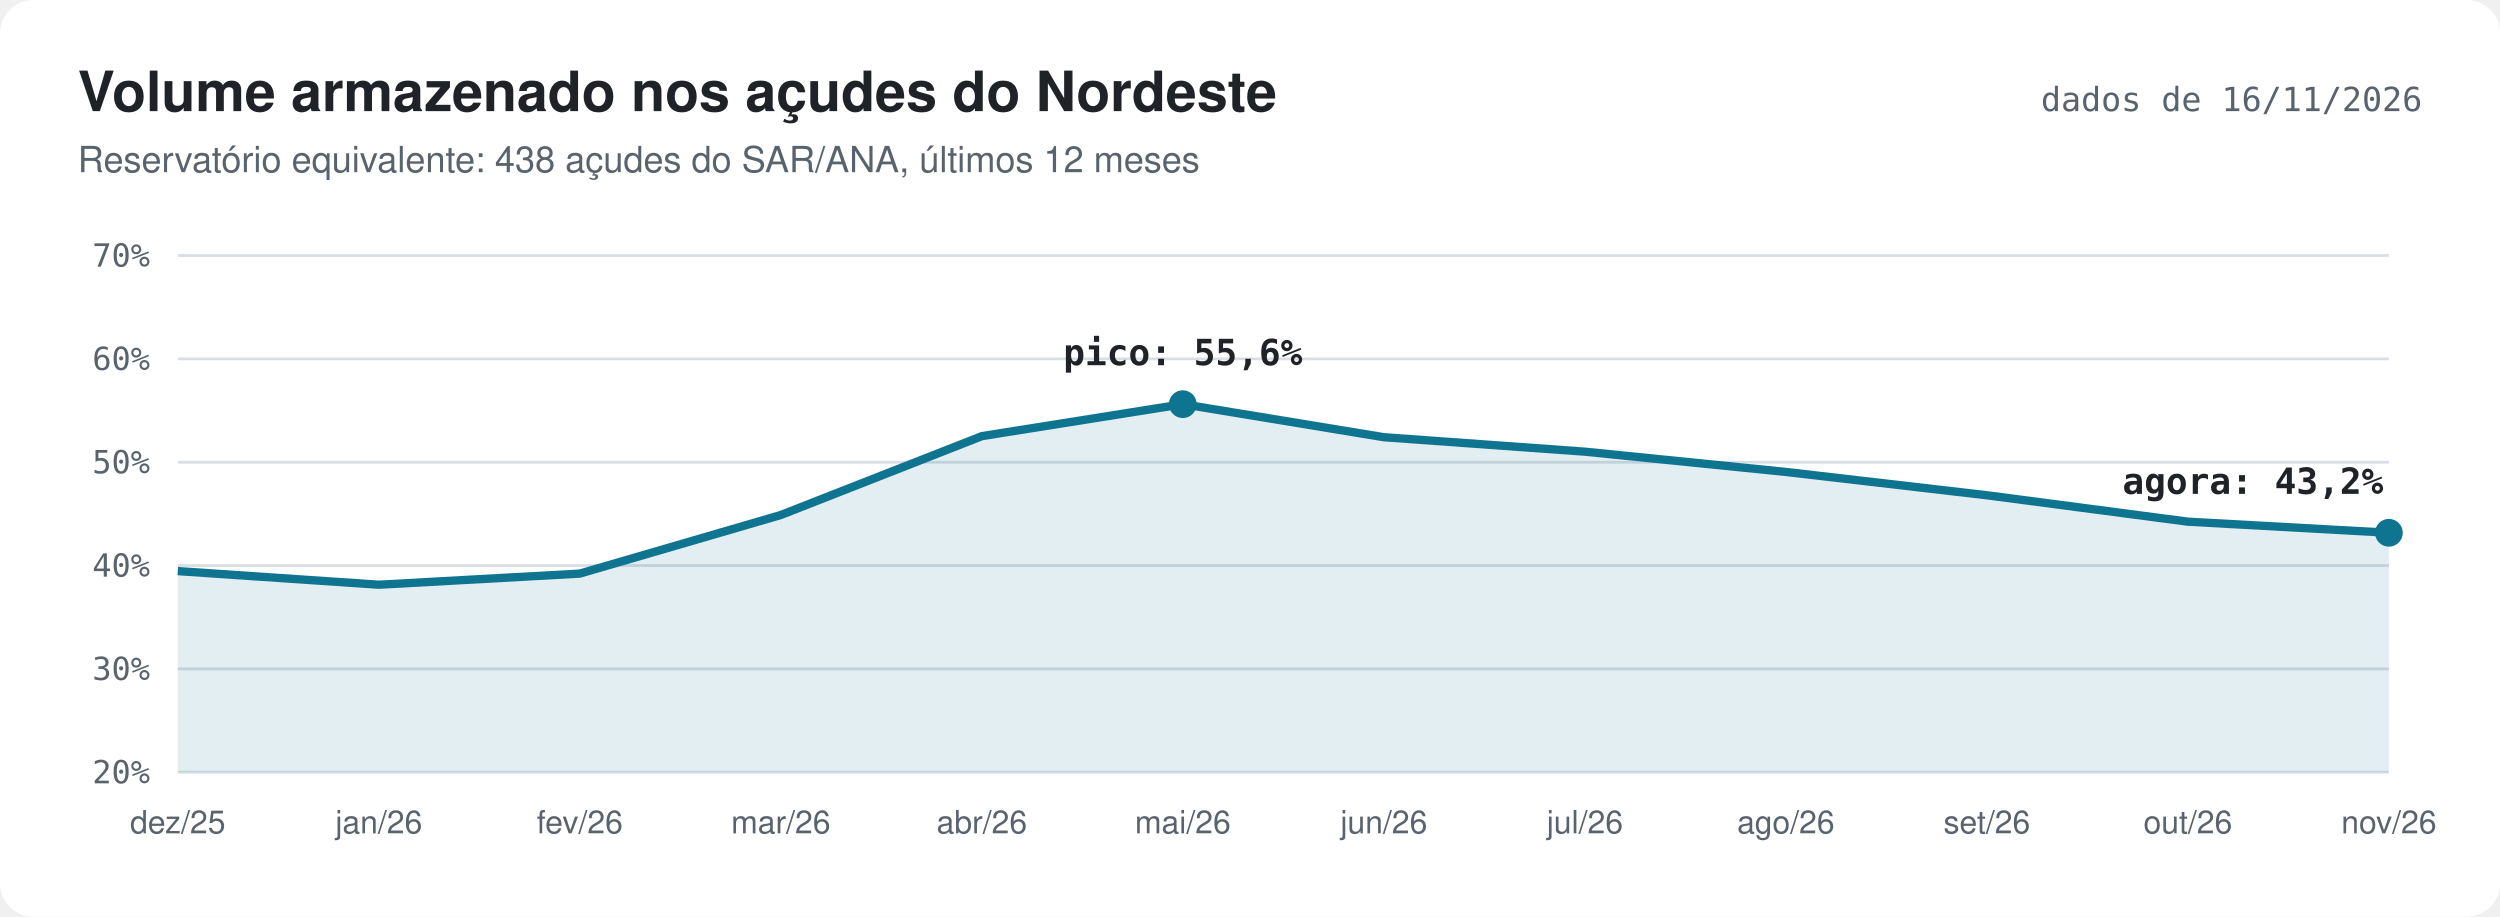
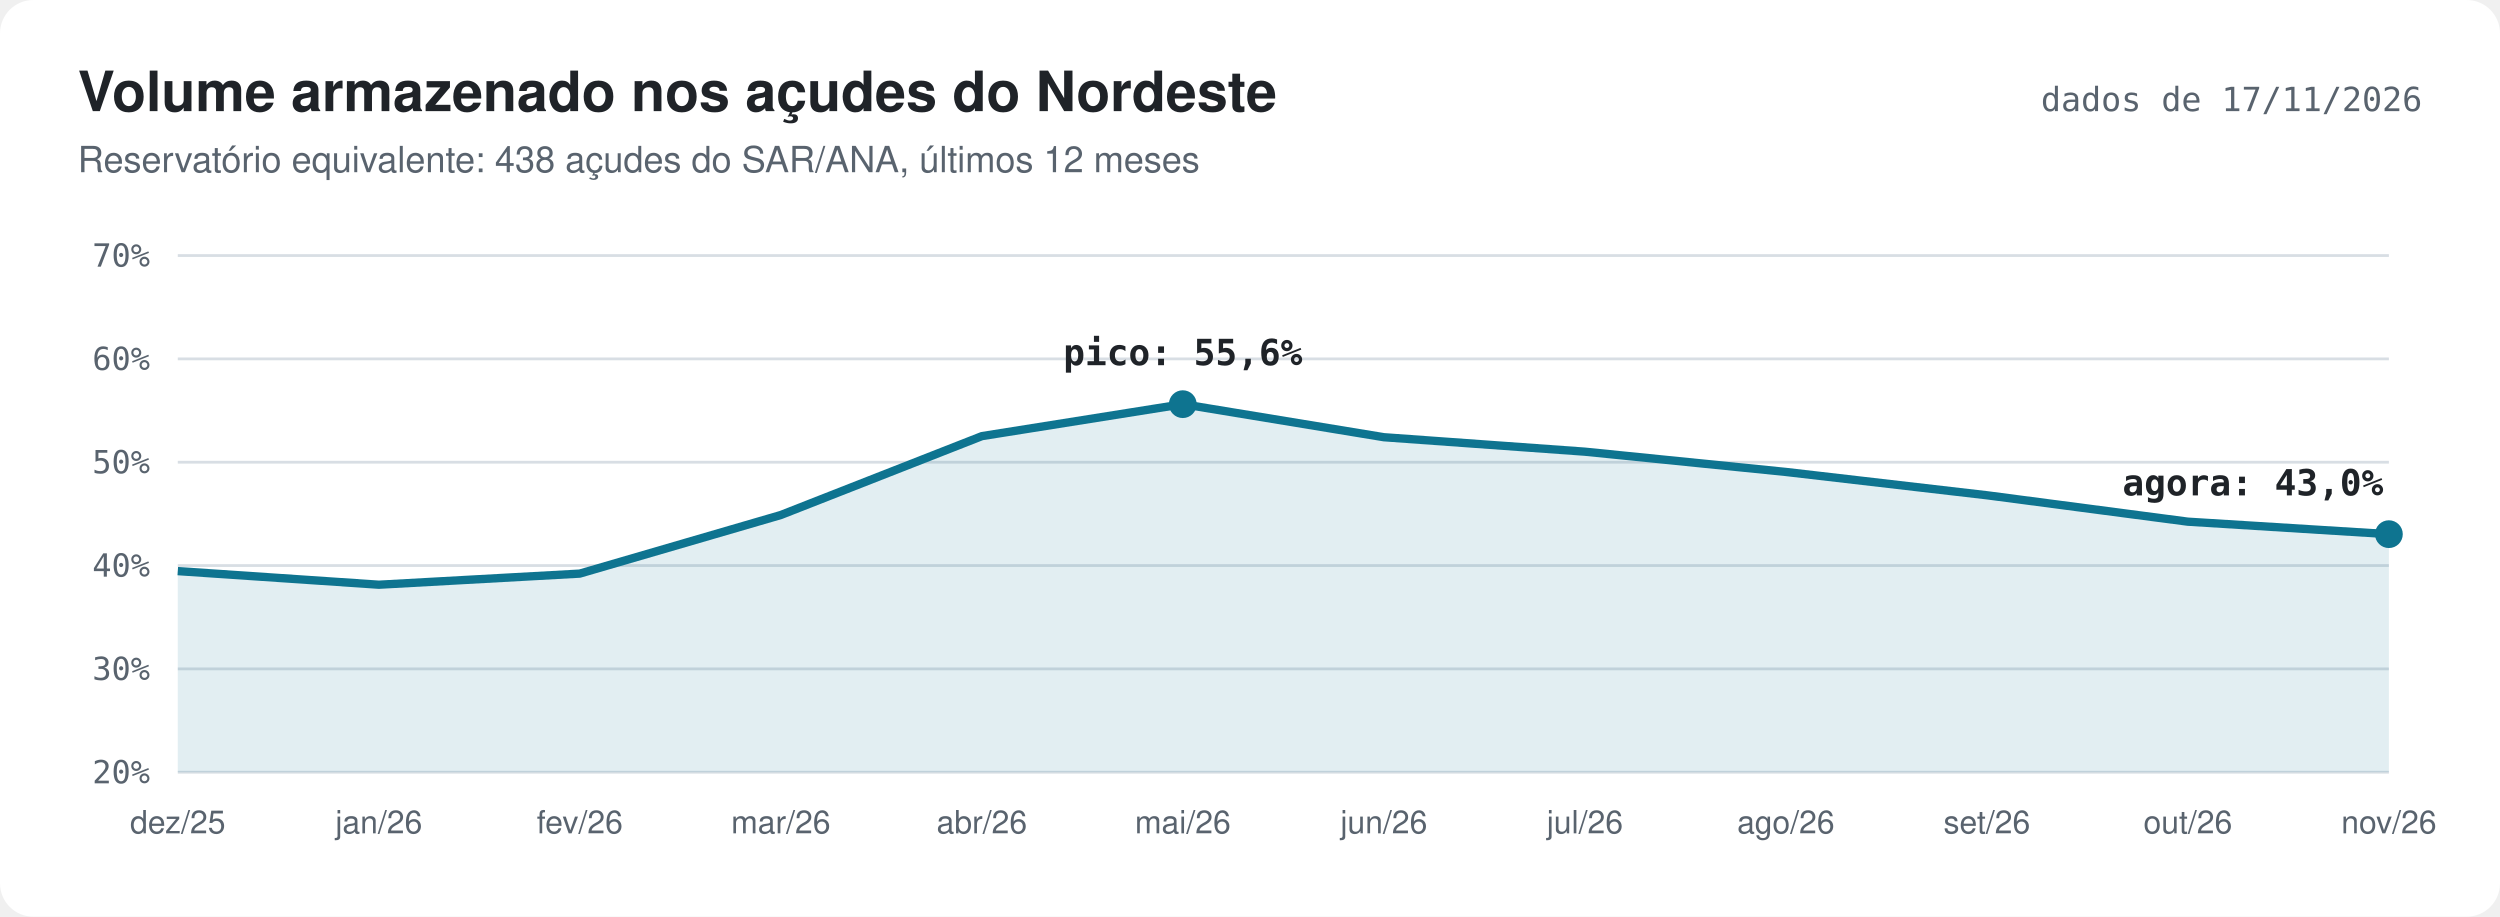
<svg xmlns="http://www.w3.org/2000/svg" width="900" height="330" viewBox="0 0 900 330" role="img" aria-label="Evolução do volume armazenado no Nordeste">
  <style>
  .bg{fill:#ffffff} .card{fill:#f6f8fa;stroke:#d0d7de} .fg{fill:#1f2328} .mu{fill:#59636e}
  .grid{stroke:#d8dee4} .axis{stroke:#8c959f} .acc{fill:#0e7490} .accs{stroke:#0e7490} .area{fill:#0e7490;fill-opacity:.12}
  .crit{fill:#dc2626} .alert{fill:#d97706} .ok{fill:#16a34a} .nd{fill:#8c959f}
  .s0{fill:#f5e050} .s1{fill:#fcc55a} .s2{fill:#f59e0b} .s3{fill:#dc2626} .s4{fill:#7f1d1d} .track{fill:#eaeef2}
  text{font-family:-apple-system,BlinkMacSystemFont,'Segoe UI',Helvetica,Arial,sans-serif} .num{font-family:ui-monospace,SFMono-Regular,'SF Mono',Menlo,Consolas,monospace;font-variant-numeric:tabular-nums}
  @media (prefers-color-scheme: dark){
    .bg{fill:#0d1117} .card{fill:#161b22;stroke:#30363d} .fg{fill:#e6edf3} .mu{fill:#8d96a0}
    .grid{stroke:#21262d} .axis{stroke:#484f58} .acc{fill:#4fc3d9} .accs{stroke:#4fc3d9} .area{fill:#4fc3d9;fill-opacity:.15}
    .crit{fill:#f85149} .alert{fill:#f0a020} .ok{fill:#3fb950} .nd{fill:#6e7681} .track{fill:#21262d}
  }
</style>
  <rect class="bg" width="900" height="330" rx="12" />
  <text x="28" y="40" class="fg" font-size="20" font-weight="700" text-anchor="start">Volume armazenado nos açudes do Nordeste</text>
  <text x="28" y="62" class="mu" font-size="13" font-weight="400" text-anchor="start">Reservatório equivalente: 438 açudes do SAR/ANA, últimos 12 meses</text>
-   <text x="872" y="40" class="mu num" font-size="12" font-weight="400" text-anchor="end">dados de 16/11/2026</text>
+   <text x="872" y="40" class="mu num" font-size="12" font-weight="400" text-anchor="end">dados de 17/11/2026</text>
  <line class="grid" x1="64" x2="860" y1="278.0" y2="278.0" />
  <text x="54" y="282.0" class="mu num" font-size="11.5" font-weight="400" text-anchor="end">20%</text>
  <line class="grid" x1="64" x2="860" y1="240.8" y2="240.8" />
  <text x="54" y="244.8" class="mu num" font-size="11.5" font-weight="400" text-anchor="end">30%</text>
  <line class="grid" x1="64" x2="860" y1="203.6" y2="203.6" />
  <text x="54" y="207.6" class="mu num" font-size="11.5" font-weight="400" text-anchor="end">40%</text>
  <line class="grid" x1="64" x2="860" y1="166.4" y2="166.4" />
  <text x="54" y="170.4" class="mu num" font-size="11.5" font-weight="400" text-anchor="end">50%</text>
  <line class="grid" x1="64" x2="860" y1="129.2" y2="129.2" />
  <text x="54" y="133.2" class="mu num" font-size="11.5" font-weight="400" text-anchor="end">60%</text>
  <line class="grid" x1="64" x2="860" y1="92.0" y2="92.0" />
  <text x="54" y="96.0" class="mu num" font-size="11.5" font-weight="400" text-anchor="end">70%</text>
-   <polygon class="area" points="64.0,278 64.0,205.6 136.4,210.5 208.7,206.5 281.1,185.4 353.5,157.0 425.8,145.5 498.2,157.4 570.5,162.6 642.9,169.9 715.3,178.3 787.6,187.8 860.0,191.8 860.0,278" />
-   <polyline class="accs" fill="none" stroke-width="3" stroke-linejoin="round" points="64.0,205.6 136.4,210.5 208.7,206.5 281.1,185.4 353.5,157.0 425.8,145.5 498.2,157.4 570.5,162.6 642.9,169.9 715.3,178.3 787.6,187.8 860.0,191.8" />
+   <polygon class="area" points="64.0,278 64.0,205.6 136.4,210.5 208.7,206.5 281.1,185.4 353.5,157.0 425.8,145.5 498.2,157.4 570.5,162.6 642.9,169.9 715.3,178.3 787.6,187.8 860.0,192.3 860.0,278" />
+   <polyline class="accs" fill="none" stroke-width="3" stroke-linejoin="round" points="64.0,205.6 136.4,210.5 208.7,206.5 281.1,185.4 353.5,157.0 425.8,145.5 498.2,157.4 570.5,162.6 642.9,169.9 715.3,178.3 787.6,187.8 860.0,192.3" />
  <text x="64.0" y="300" class="mu" font-size="11.5" font-weight="400" text-anchor="middle">dez/25</text>
  <text x="136.364" y="300" class="mu" font-size="11.5" font-weight="400" text-anchor="middle">jan/26</text>
  <text x="208.727" y="300" class="mu" font-size="11.5" font-weight="400" text-anchor="middle">fev/26</text>
  <text x="281.091" y="300" class="mu" font-size="11.5" font-weight="400" text-anchor="middle">mar/26</text>
  <text x="353.455" y="300" class="mu" font-size="11.5" font-weight="400" text-anchor="middle">abr/26</text>
  <text x="425.818" y="300" class="mu" font-size="11.5" font-weight="400" text-anchor="middle">mai/26</text>
  <text x="498.182" y="300" class="mu" font-size="11.5" font-weight="400" text-anchor="middle">jun/26</text>
  <text x="570.545" y="300" class="mu" font-size="11.5" font-weight="400" text-anchor="middle">jul/26</text>
  <text x="642.909" y="300" class="mu" font-size="11.5" font-weight="400" text-anchor="middle">ago/26</text>
  <text x="715.273" y="300" class="mu" font-size="11.5" font-weight="400" text-anchor="middle">set/26</text>
  <text x="787.636" y="300" class="mu" font-size="11.5" font-weight="400" text-anchor="middle">out/26</text>
  <text x="860.0" y="300" class="mu" font-size="11.5" font-weight="400" text-anchor="middle">nov/26</text>
  <circle class="acc" cx="425.8" cy="145.5" r="5" />
  <text x="425.818" y="131.461" class="fg num" font-size="13" font-weight="700" text-anchor="middle">pico: 55,6%</text>
-   <circle class="acc" cx="860.0" cy="191.8" r="5" />
-   <text x="858.0" y="177.802" class="fg num" font-size="13" font-weight="700" text-anchor="end">agora: 43,2%</text>
+   <circle class="acc" cx="860.0" cy="192.3" r="5" />
+   <text x="858.0" y="178.346" class="fg num" font-size="13" font-weight="700" text-anchor="end">agora: 43,0%</text>
</svg>
